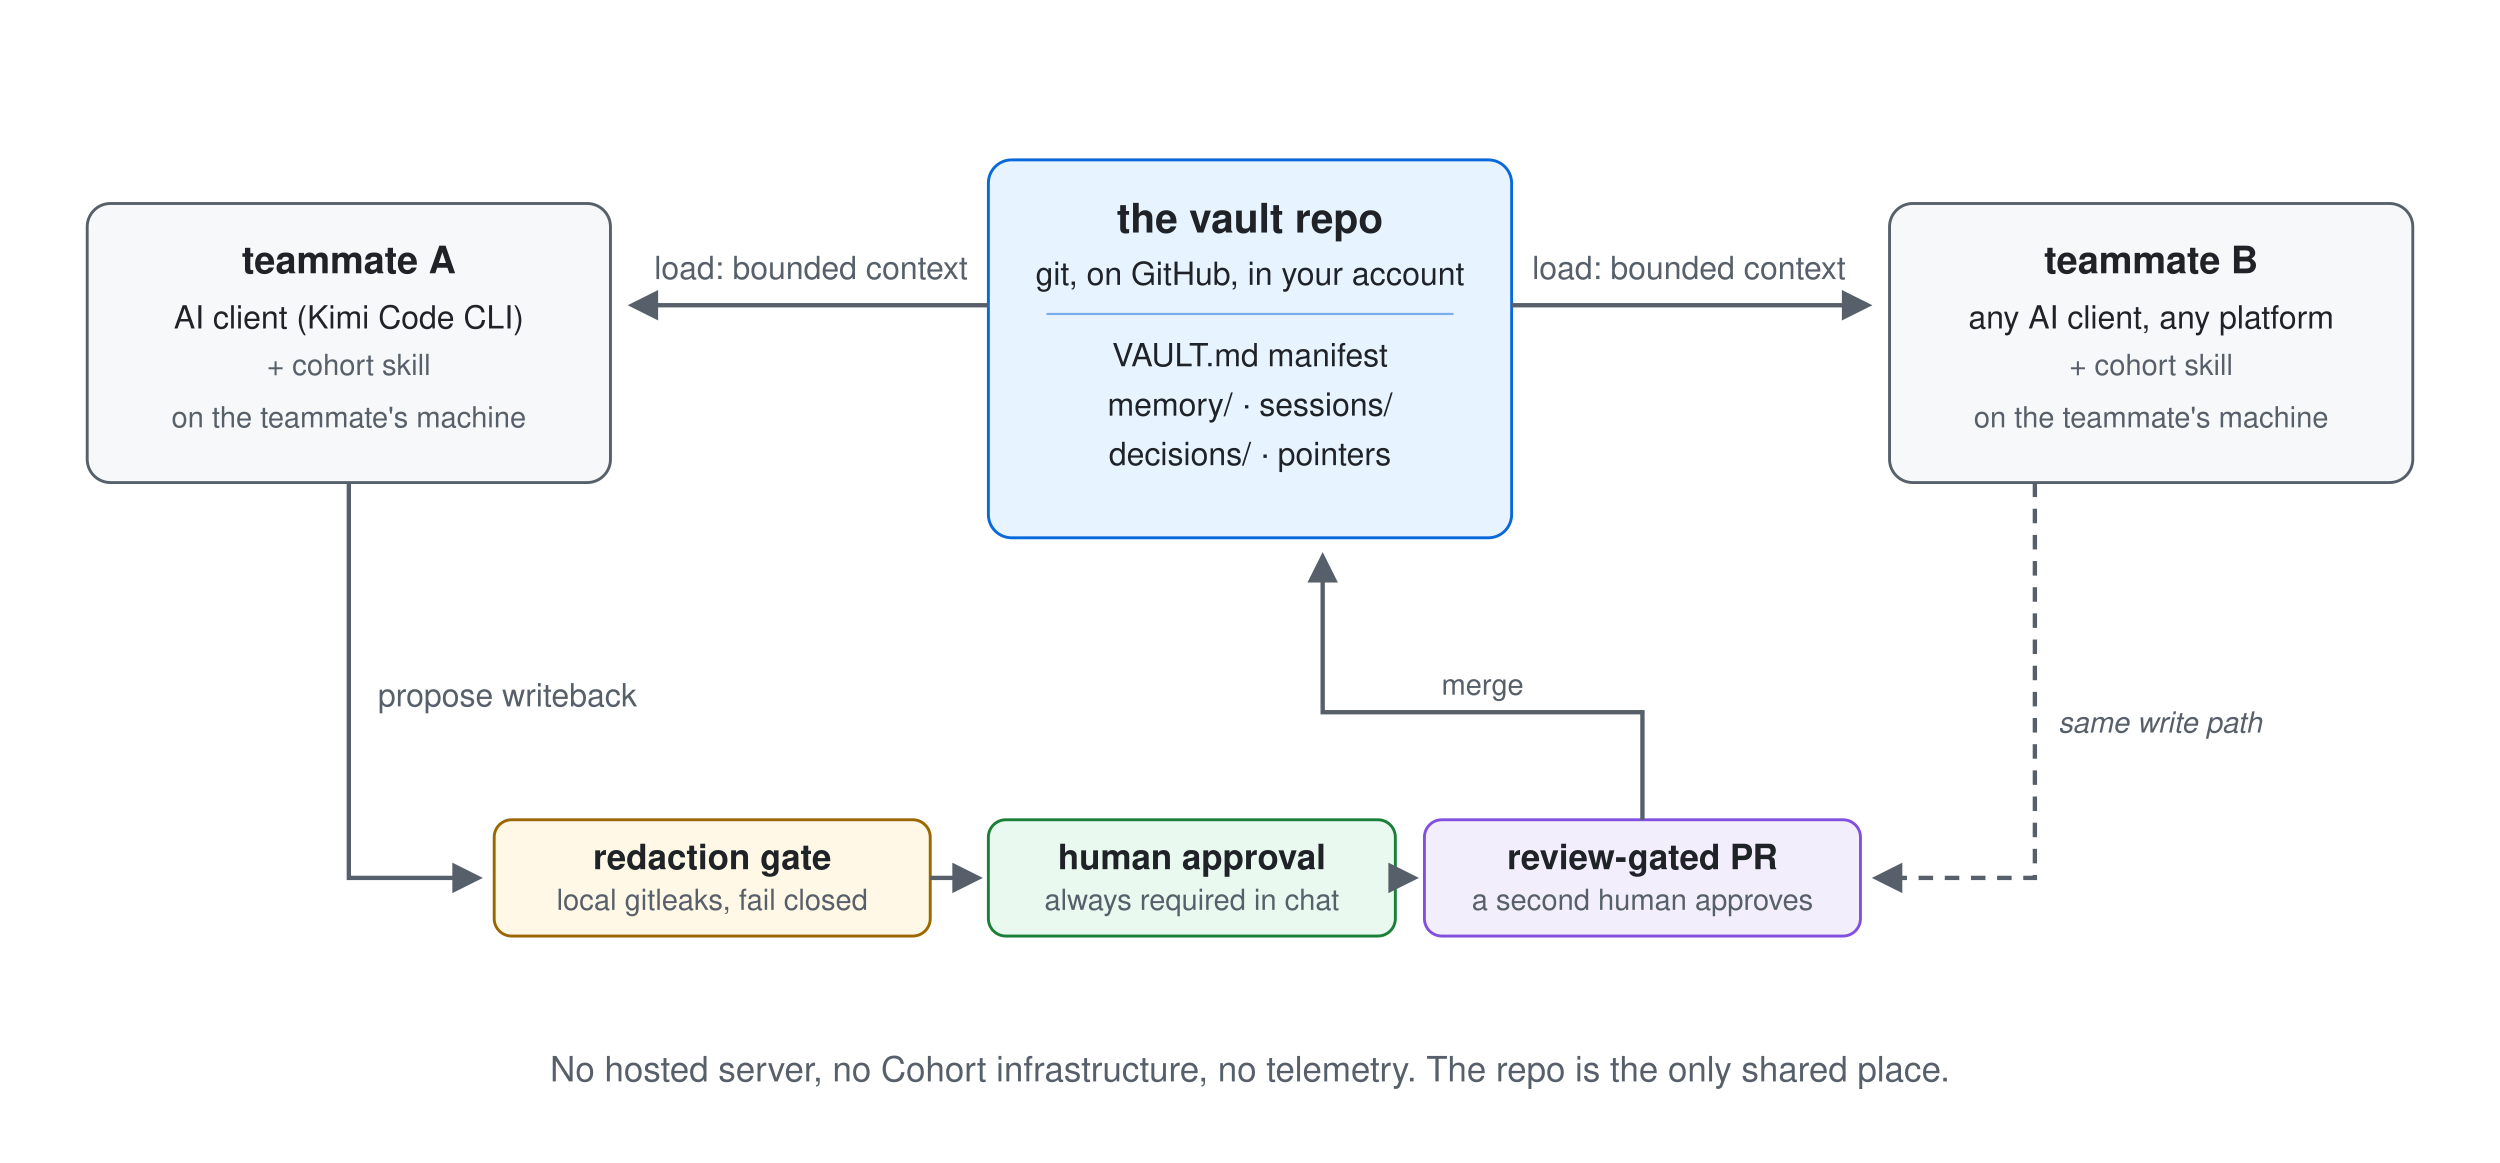
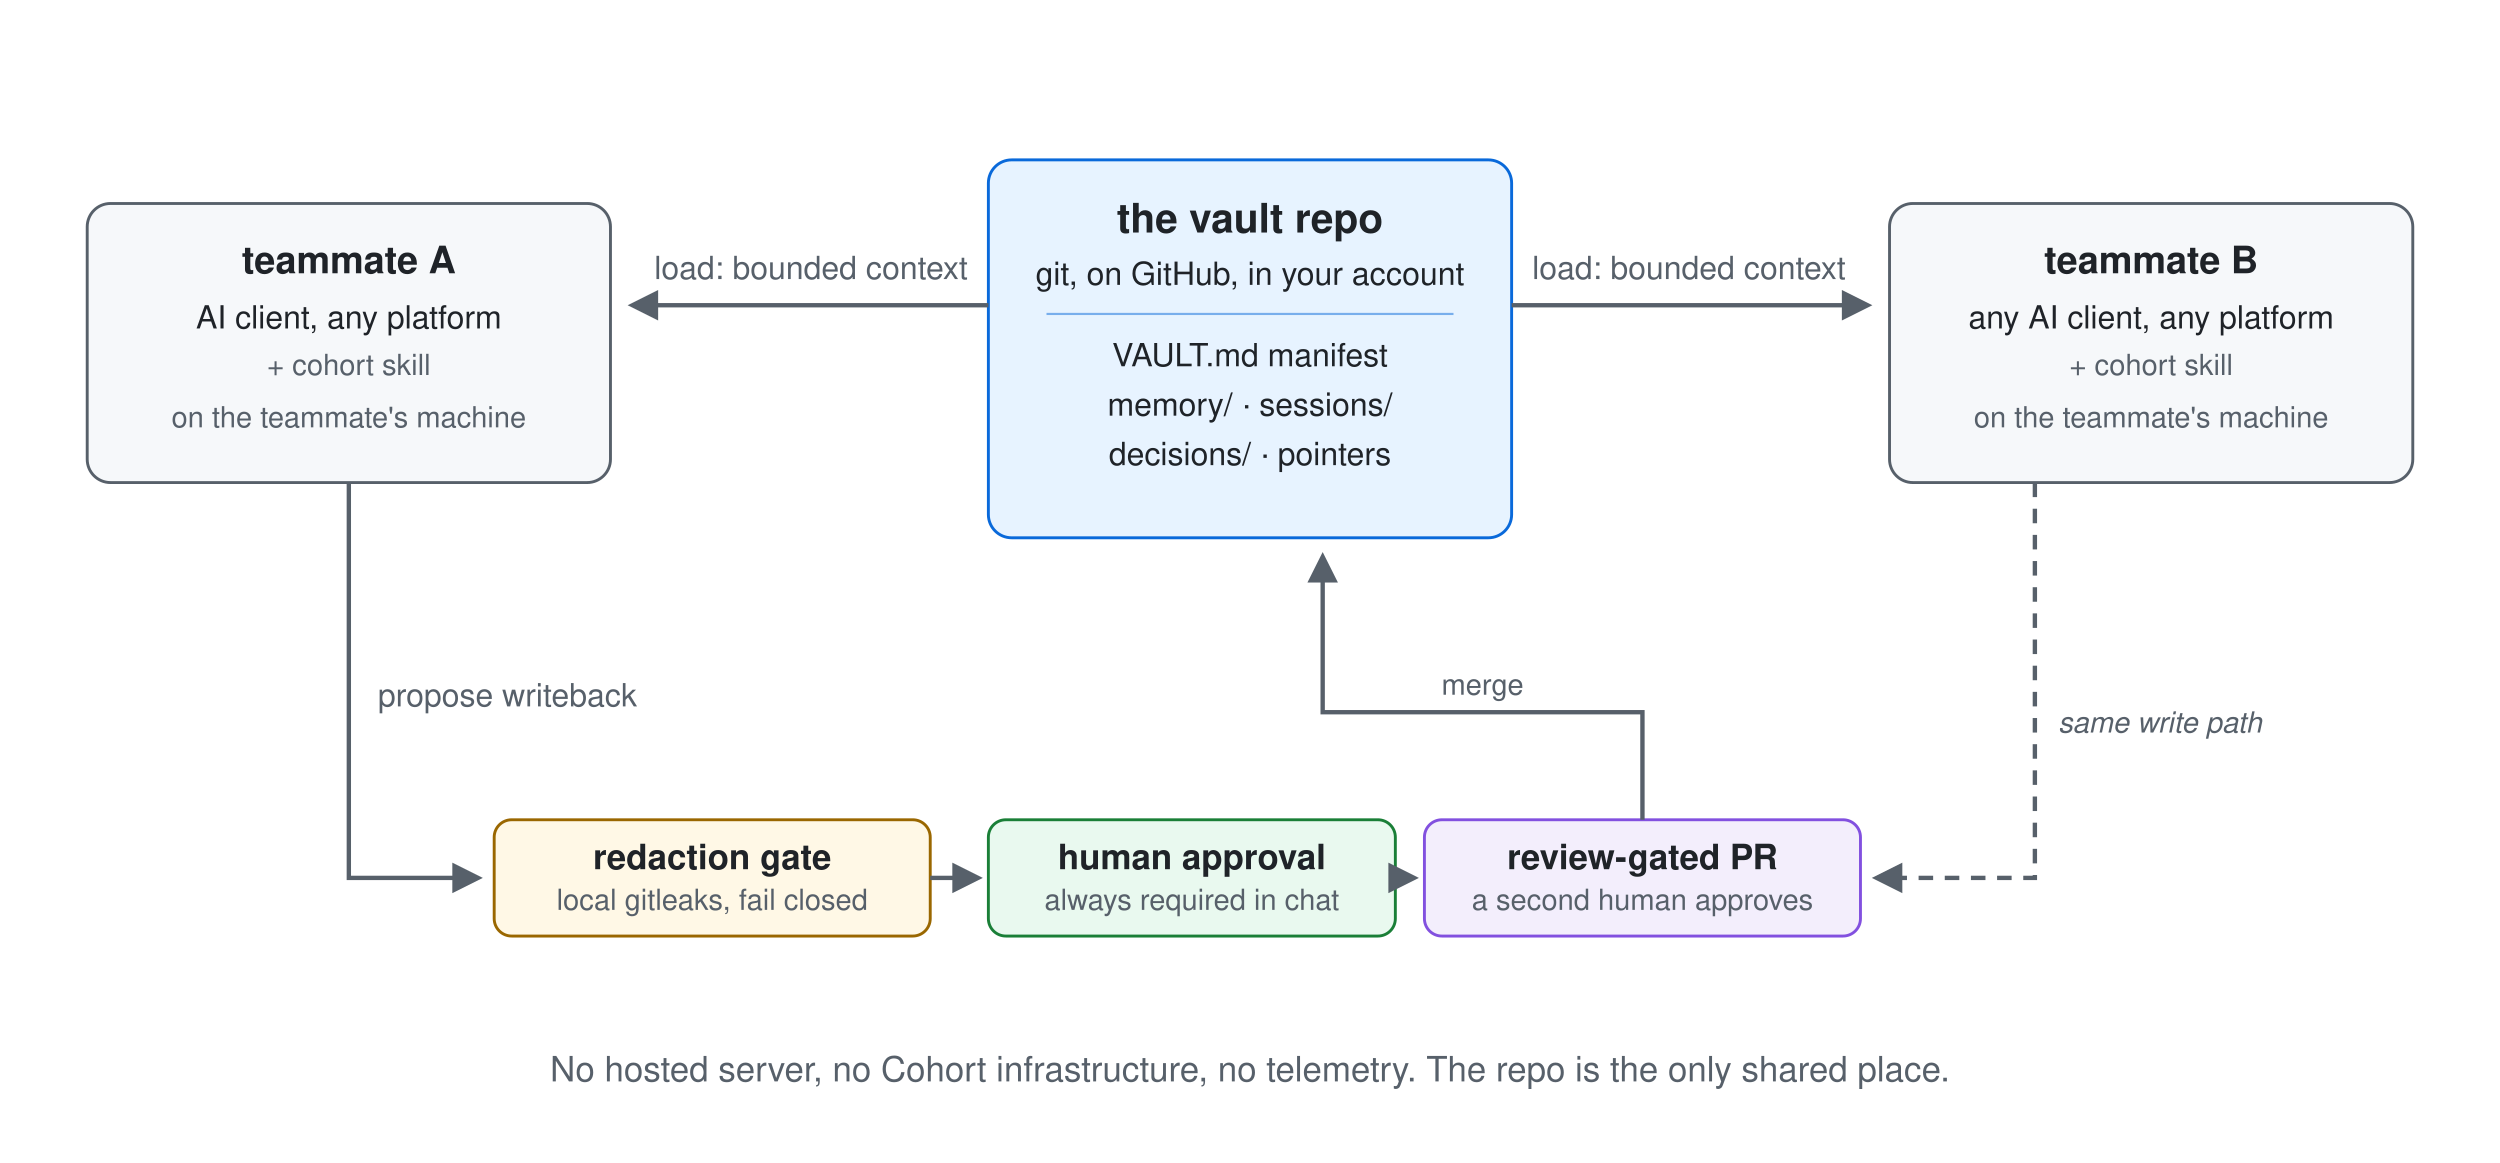
<svg xmlns="http://www.w3.org/2000/svg" viewBox="0 0 860 400" role="img" aria-labelledby="title desc" font-family="-apple-system, 'Segoe UI', Helvetica, Arial, sans-serif">
  <defs>
    <marker id="arrow" viewBox="0 0 10 10" refX="8" refY="5" markerWidth="7" markerHeight="7" orient="auto-start-reverse">
      <path d="M0,0 L10,5 L0,10 z" fill="#57606a" />
    </marker>
  </defs>
  <rect x="30" y="70" width="180" height="96" rx="8" fill="#f6f8fa" stroke="#57606a" />
  <text x="120" y="94" text-anchor="middle" font-size="13" font-weight="600" fill="#1f2328">teammate A</text>
-   <text x="120" y="113" text-anchor="middle" font-size="11" fill="#1f2328">AI client (Kimi Code CLI)</text>
+   <text x="120" y="113" text-anchor="middle" font-size="11" fill="#1f2328">AI client, any platform</text>
  <text x="120" y="129" text-anchor="middle" font-size="10" fill="#57606a">+ cohort skill</text>
  <text x="120" y="147" text-anchor="middle" font-size="10" fill="#57606a">on the teammate's machine</text>
  <rect x="650" y="70" width="180" height="96" rx="8" fill="#f6f8fa" stroke="#57606a" />
  <text x="740" y="94" text-anchor="middle" font-size="13" font-weight="600" fill="#1f2328">teammate B</text>
  <text x="740" y="113" text-anchor="middle" font-size="11" fill="#1f2328">any AI client, any platform</text>
  <text x="740" y="129" text-anchor="middle" font-size="10" fill="#57606a">+ cohort skill</text>
  <text x="740" y="147" text-anchor="middle" font-size="10" fill="#57606a">on the teammate's machine</text>
  <rect x="340" y="55" width="180" height="130" rx="8" fill="#e7f3ff" stroke="#0969da" />
  <text x="430" y="80" text-anchor="middle" font-size="14" font-weight="700" fill="#1f2328">the vault repo</text>
  <text x="430" y="98" text-anchor="middle" font-size="11" fill="#1f2328">git, on GitHub, in your account</text>
  <line x1="360" y1="108" x2="500" y2="108" stroke="#0969da" stroke-width="0.75" opacity="0.5" />
  <text x="430" y="126" text-anchor="middle" font-size="11" fill="#1f2328">VAULT.md manifest</text>
  <text x="430" y="143" text-anchor="middle" font-size="11" fill="#1f2328">memory/ · sessions/</text>
  <text x="430" y="160" text-anchor="middle" font-size="11" fill="#1f2328">decisions/ · pointers</text>
  <line x1="340" y1="105" x2="218" y2="105" stroke="#57606a" stroke-width="1.5" marker-end="url(#arrow)" />
  <text x="279" y="96" text-anchor="middle" font-size="11" fill="#57606a">load: bounded context</text>
  <line x1="520" y1="105" x2="642" y2="105" stroke="#57606a" stroke-width="1.5" marker-end="url(#arrow)" />
  <text x="581" y="96" text-anchor="middle" font-size="11" fill="#57606a">load: bounded context</text>
  <path d="M 120 166 L 120 302 L 164 302" fill="none" stroke="#57606a" stroke-width="1.5" marker-end="url(#arrow)" />
  <text x="130" y="243" font-size="11" fill="#57606a">propose writeback</text>
  <rect x="170" y="282" width="150" height="40" rx="6" fill="#fff8e6" stroke="#9a6700" />
  <text x="245" y="299" text-anchor="middle" font-size="12" font-weight="600" fill="#1f2328">redaction gate</text>
  <text x="245" y="313" text-anchor="middle" font-size="10" fill="#57606a">local gitleaks, fail closed</text>
  <line x1="320" y1="302" x2="336" y2="302" stroke="#57606a" stroke-width="1.5" marker-end="url(#arrow)" />
  <rect x="340" y="282" width="140" height="40" rx="6" fill="#e9f9ef" stroke="#1a7f37" />
  <text x="410" y="299" text-anchor="middle" font-size="12" font-weight="600" fill="#1f2328">human approval</text>
  <text x="410" y="313" text-anchor="middle" font-size="10" fill="#57606a">always required in chat</text>
  <line x1="480" y1="302" x2="486" y2="302" stroke="#57606a" stroke-width="1.5" marker-end="url(#arrow)" />
  <rect x="490" y="282" width="150" height="40" rx="6" fill="#f3eefc" stroke="#8250df" />
  <text x="565" y="299" text-anchor="middle" font-size="12" font-weight="600" fill="#1f2328">review-gated PR</text>
  <text x="565" y="313" text-anchor="middle" font-size="10" fill="#57606a">a second human approves</text>
  <path d="M 565 282 L 565 245 L 455 245 L 455 192" fill="none" stroke="#57606a" stroke-width="1.5" marker-end="url(#arrow)" />
  <text x="510" y="239" text-anchor="middle" font-size="10" fill="#57606a">merge</text>
  <path d="M 700 166 L 700 302 L 646 302" fill="none" stroke="#57606a" stroke-width="1.5" stroke-dasharray="5 4" marker-end="url(#arrow)" />
  <text x="708" y="252" font-size="10" font-style="italic" fill="#57606a">same write path</text>
  <text x="430" y="372" text-anchor="middle" font-size="12" fill="#57606a">No hosted server, no Cohort infrastructure, no telemetry. The repo is the only shared place.</text>
</svg>
